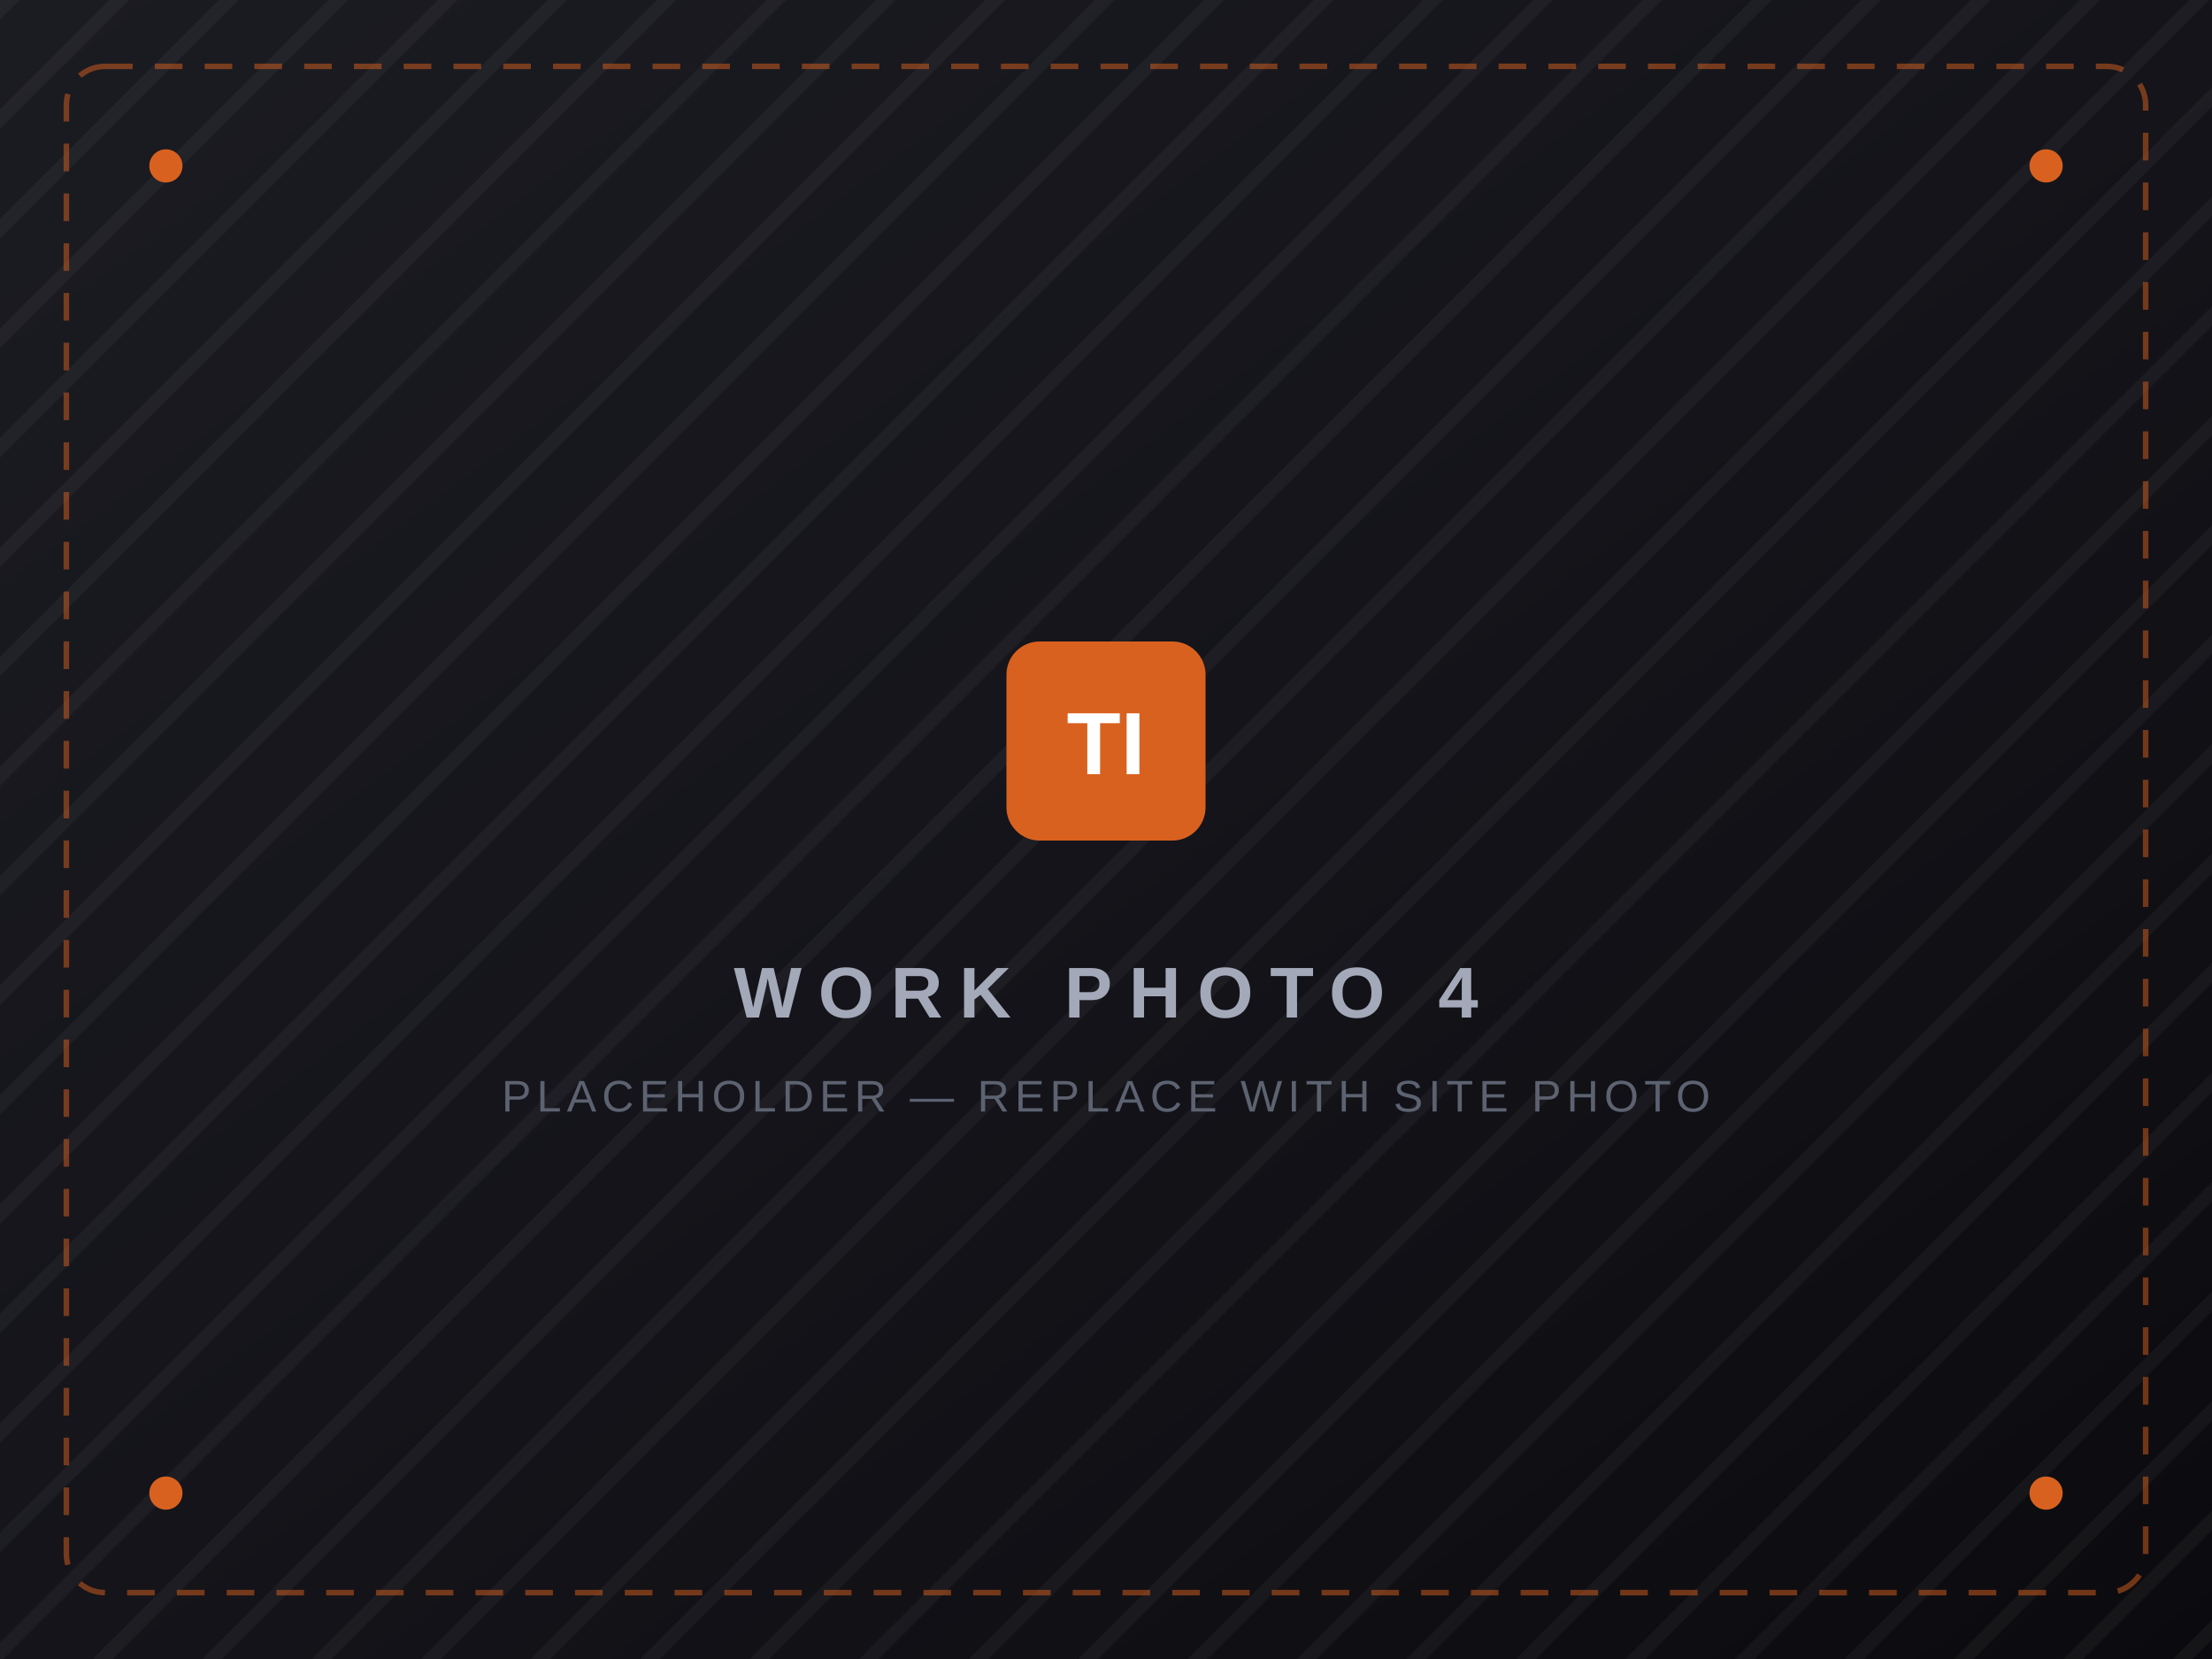
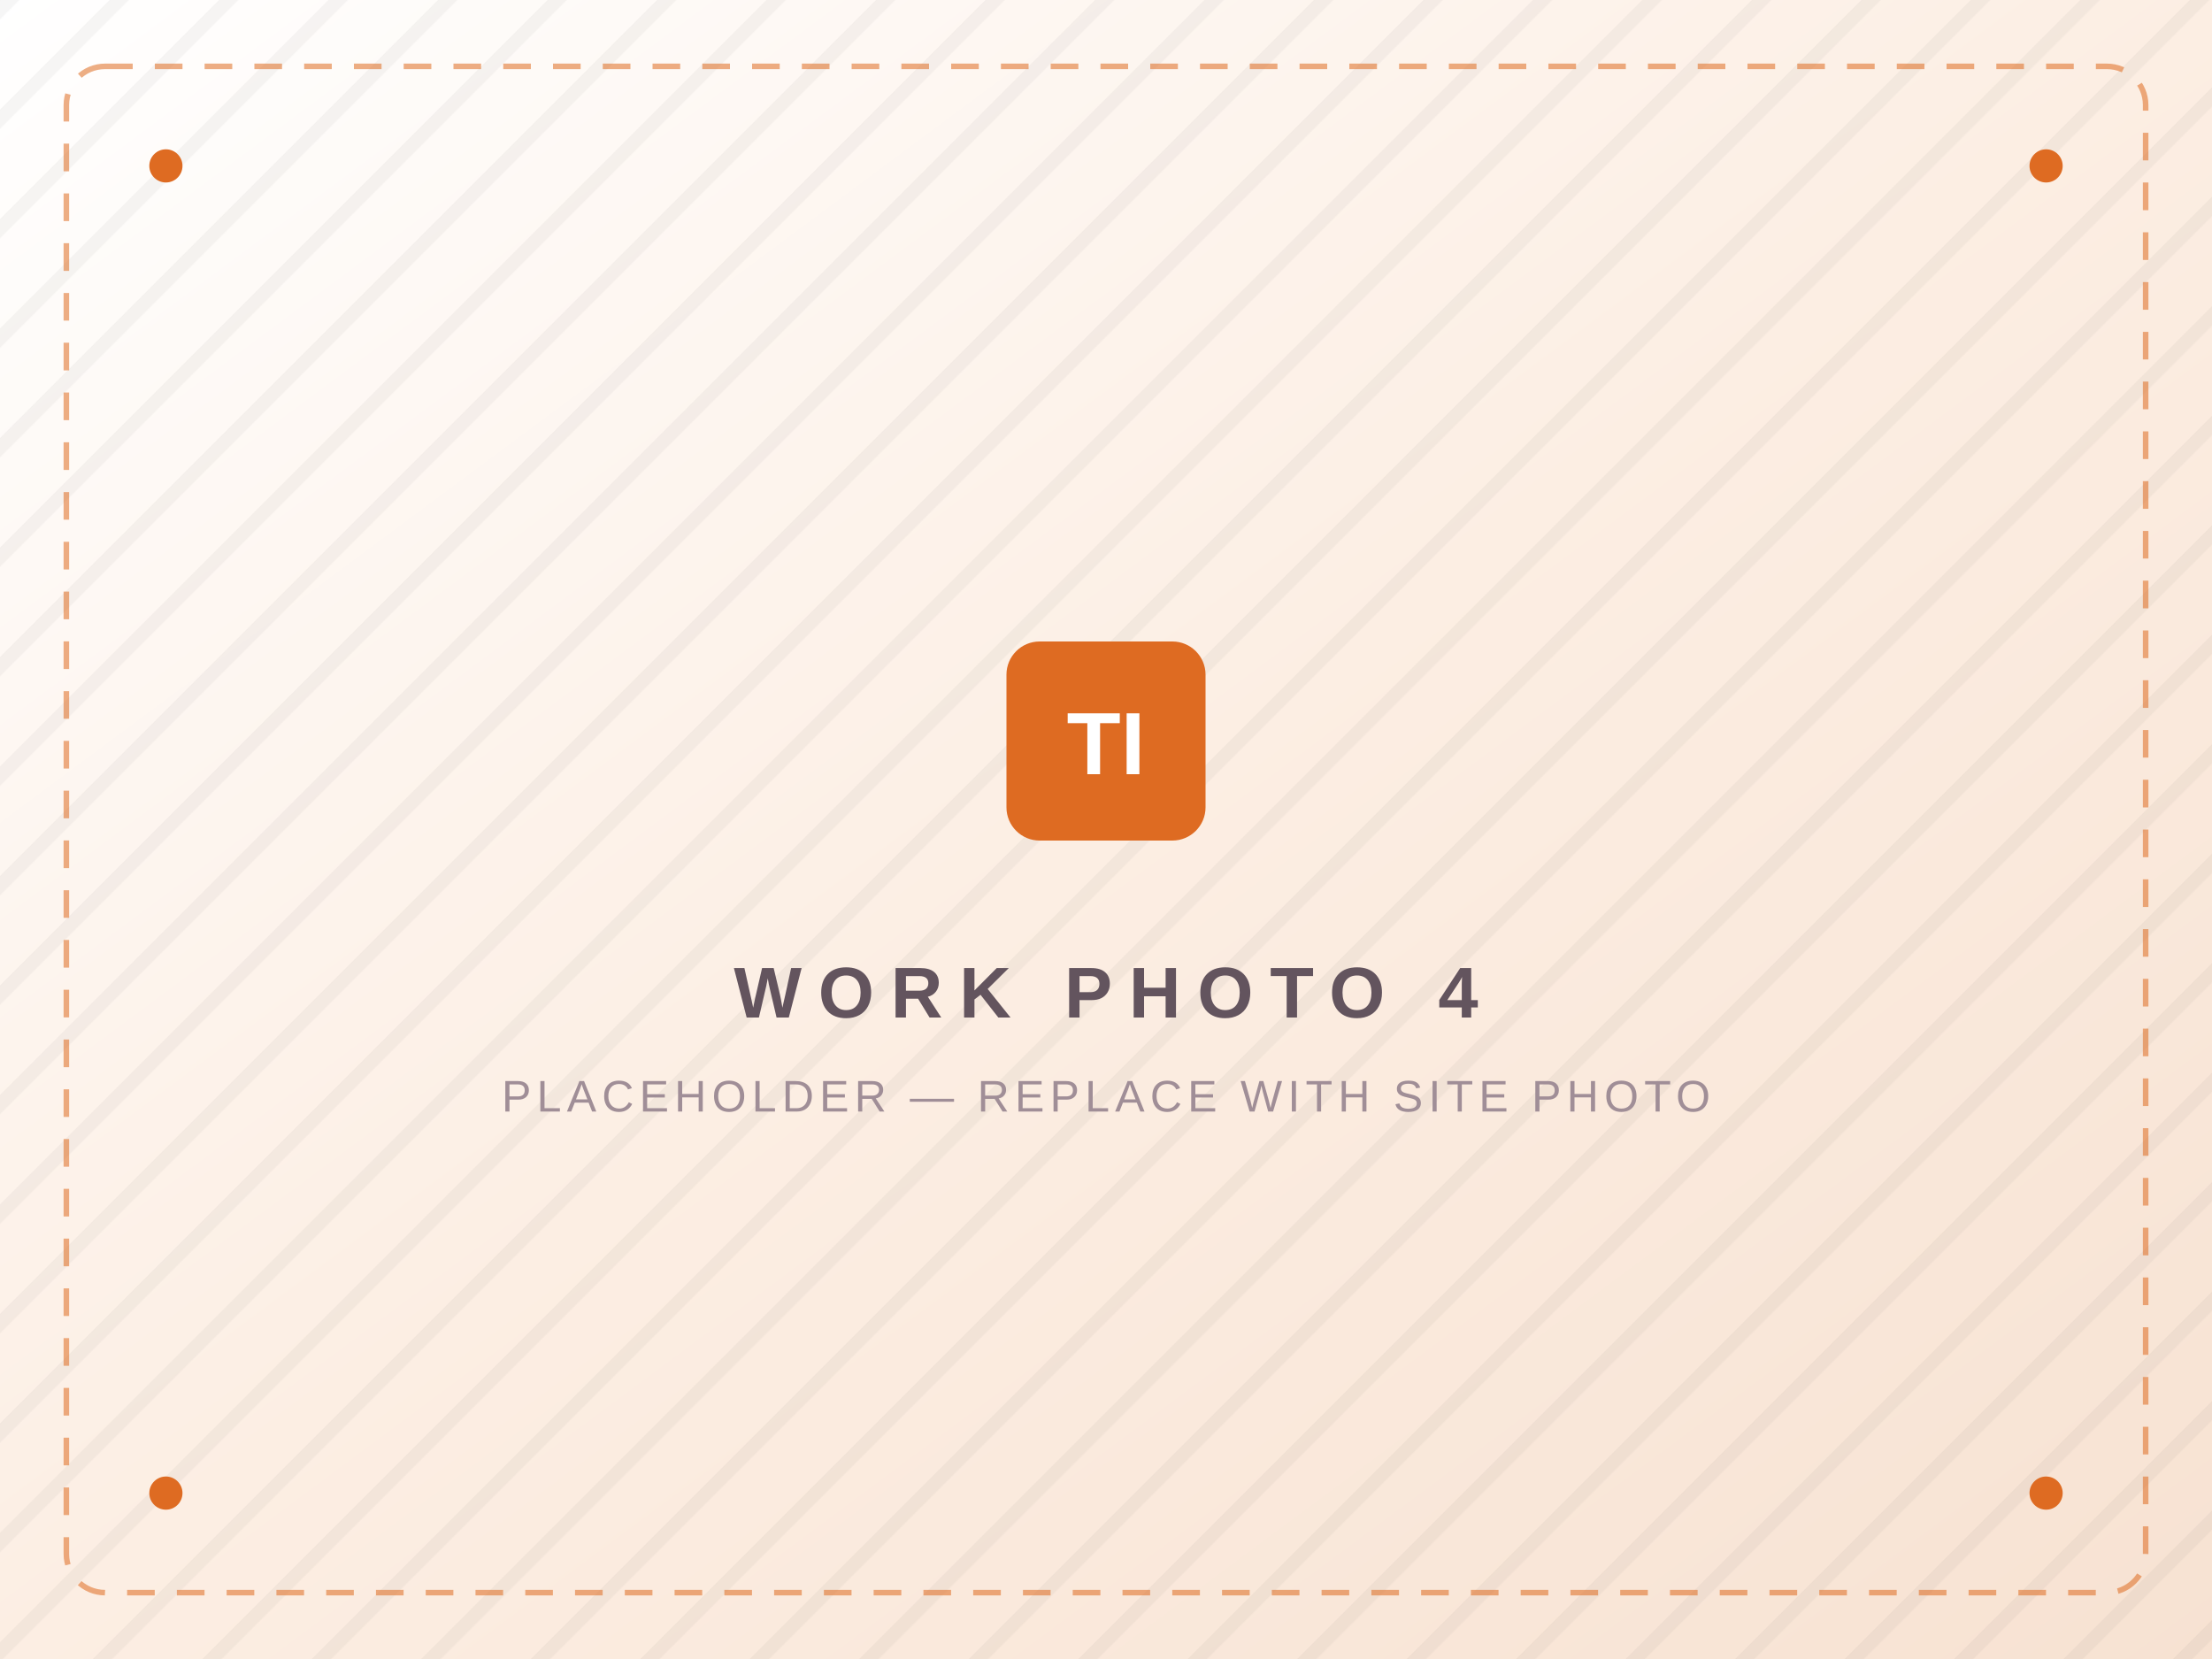
<svg xmlns="http://www.w3.org/2000/svg" width="800" height="600" viewBox="0 0 800 600">
  <defs>
-     <linearGradient id="steel" x1="0" y1="0" x2="1" y2="1">
-       <stop offset="0" stop-color="#1B1B22" />
-       <stop offset="0.5" stop-color="#14141A" />
-       <stop offset="1" stop-color="#0B0B0F" />
+     <linearGradient id="paper" x1="0" y1="0" x2="1" y2="1">
+       <stop offset="0" stop-color="#FFFFFF" />
+       <stop offset="0.5" stop-color="#FCEEE3" />
+       <stop offset="1" stop-color="#F7E2D2" />
    </linearGradient>
    <pattern id="hatch" width="28" height="28" patternTransform="rotate(45)" patternUnits="userSpaceOnUse">
      <rect width="28" height="28" fill="none" />
-       <line x1="0" y1="0" x2="0" y2="28" stroke="#FFFFFF" stroke-opacity="0.04" stroke-width="10" />
+       <line x1="0" y1="0" x2="0" y2="28" stroke="#2C2627" stroke-opacity="0.04" stroke-width="10" />
    </pattern>
  </defs>
-   <rect width="800" height="600" fill="url(#steel)" />
+   <rect width="800" height="600" fill="url(#paper)" />
  <rect width="800" height="600" fill="url(#hatch)" />
-   <rect x="24" y="24" width="752" height="552" fill="none" stroke="#D9611F" stroke-opacity="0.5" stroke-width="2" stroke-dasharray="10 8" rx="14" />
-   <circle cx="60" cy="60" r="6" fill="#D9611F" />
-   <circle cx="740" cy="60" r="6" fill="#D9611F" />
-   <circle cx="60" cy="540" r="6" fill="#D9611F" />
-   <circle cx="740" cy="540" r="6" fill="#D9611F" />
+   <rect x="24" y="24" width="752" height="552" fill="none" stroke="#DE6B22" stroke-opacity="0.55" stroke-width="2" stroke-dasharray="10 8" rx="14" />
+   <circle cx="60" cy="60" r="6" fill="#DE6B22" />
+   <circle cx="740" cy="60" r="6" fill="#DE6B22" />
+   <circle cx="60" cy="540" r="6" fill="#DE6B22" />
+   <circle cx="740" cy="540" r="6" fill="#DE6B22" />
  <g transform="translate(400 268)">
-     <rect x="-36" y="-36" width="72" height="72" rx="12" fill="#D9611F" />
+     <rect x="-36" y="-36" width="72" height="72" rx="12" fill="#DE6B22" />
    <text x="0" y="12" text-anchor="middle" font-family="Arial, sans-serif" font-weight="700" font-size="32" fill="#FFFFFF">TI</text>
  </g>
-   <text x="400" y="368" text-anchor="middle" font-family="Arial, sans-serif" font-weight="700" font-size="26" letter-spacing="6" fill="#A3A9B8">WORK PHOTO 4</text>
-   <text x="400" y="402" text-anchor="middle" font-family="Arial, sans-serif" font-size="16" letter-spacing="2" fill="#5C6270">PLACEHOLDER — REPLACE WITH SITE PHOTO</text>
+   <text x="400" y="368" text-anchor="middle" font-family="Arial, sans-serif" font-weight="700" font-size="26" letter-spacing="6" fill="#63545E">WORK PHOTO 4</text>
+   <text x="400" y="402" text-anchor="middle" font-family="Arial, sans-serif" font-size="16" letter-spacing="2" fill="#A08E97">PLACEHOLDER — REPLACE WITH SITE PHOTO</text>
</svg>
